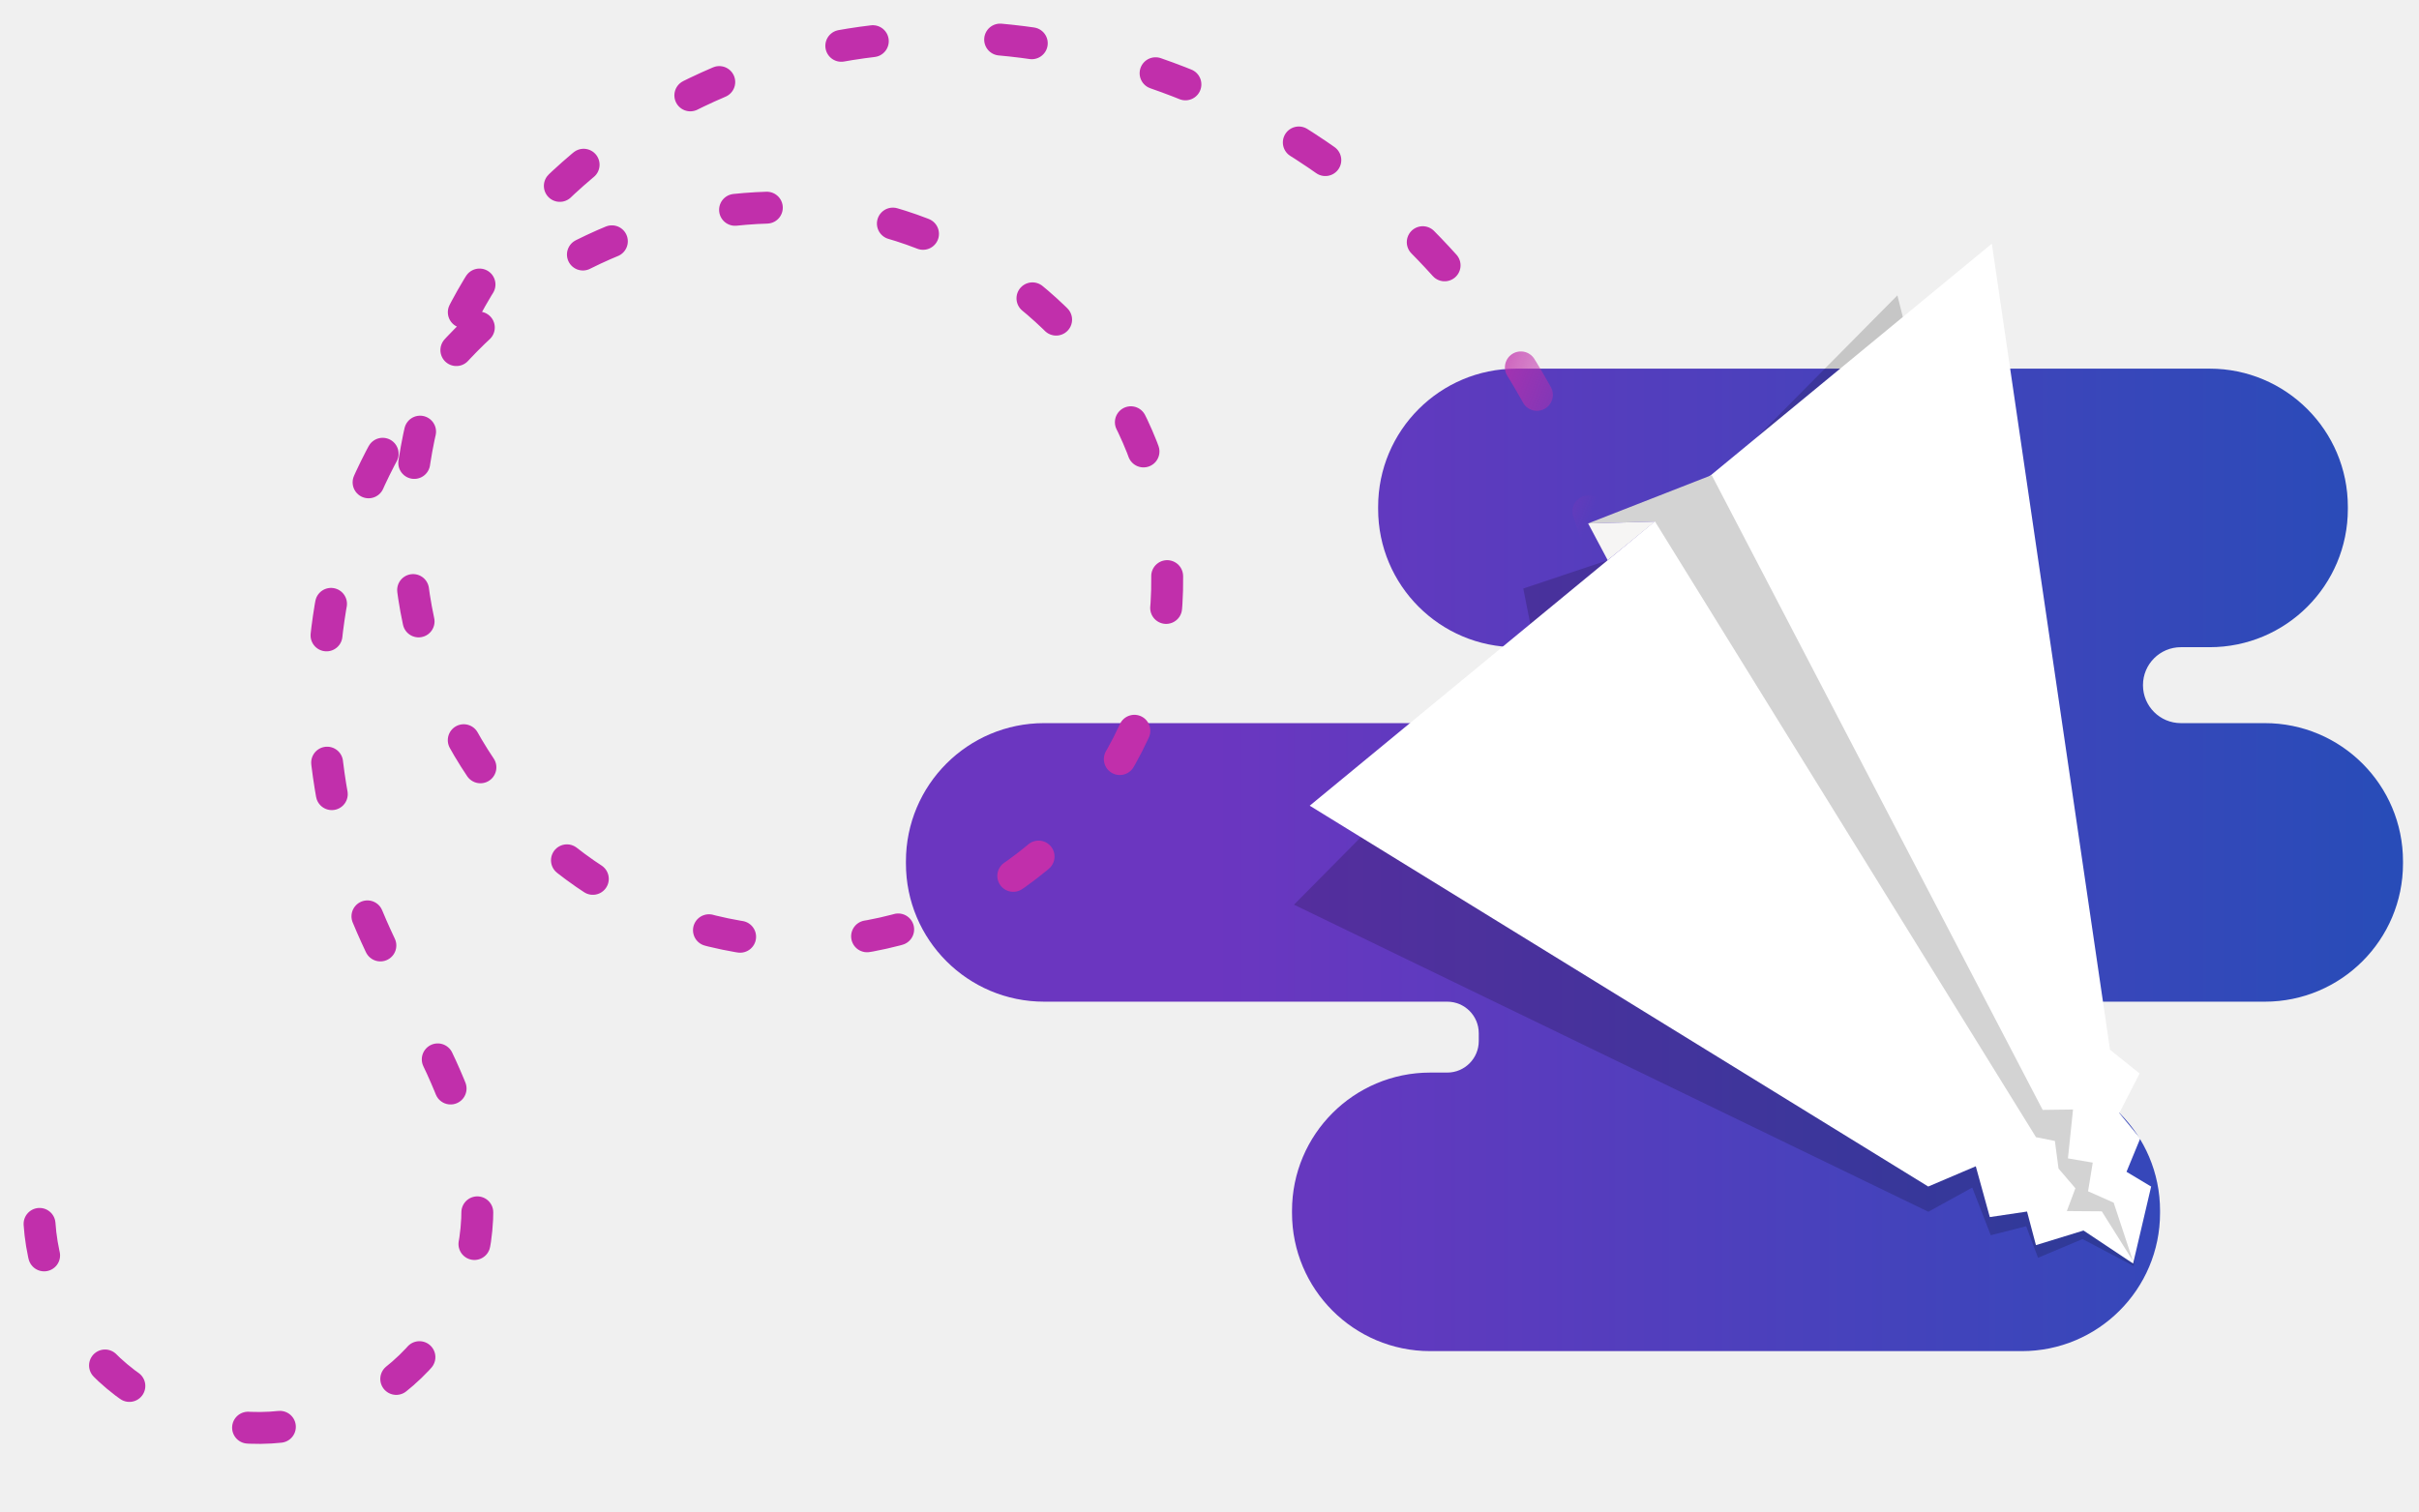
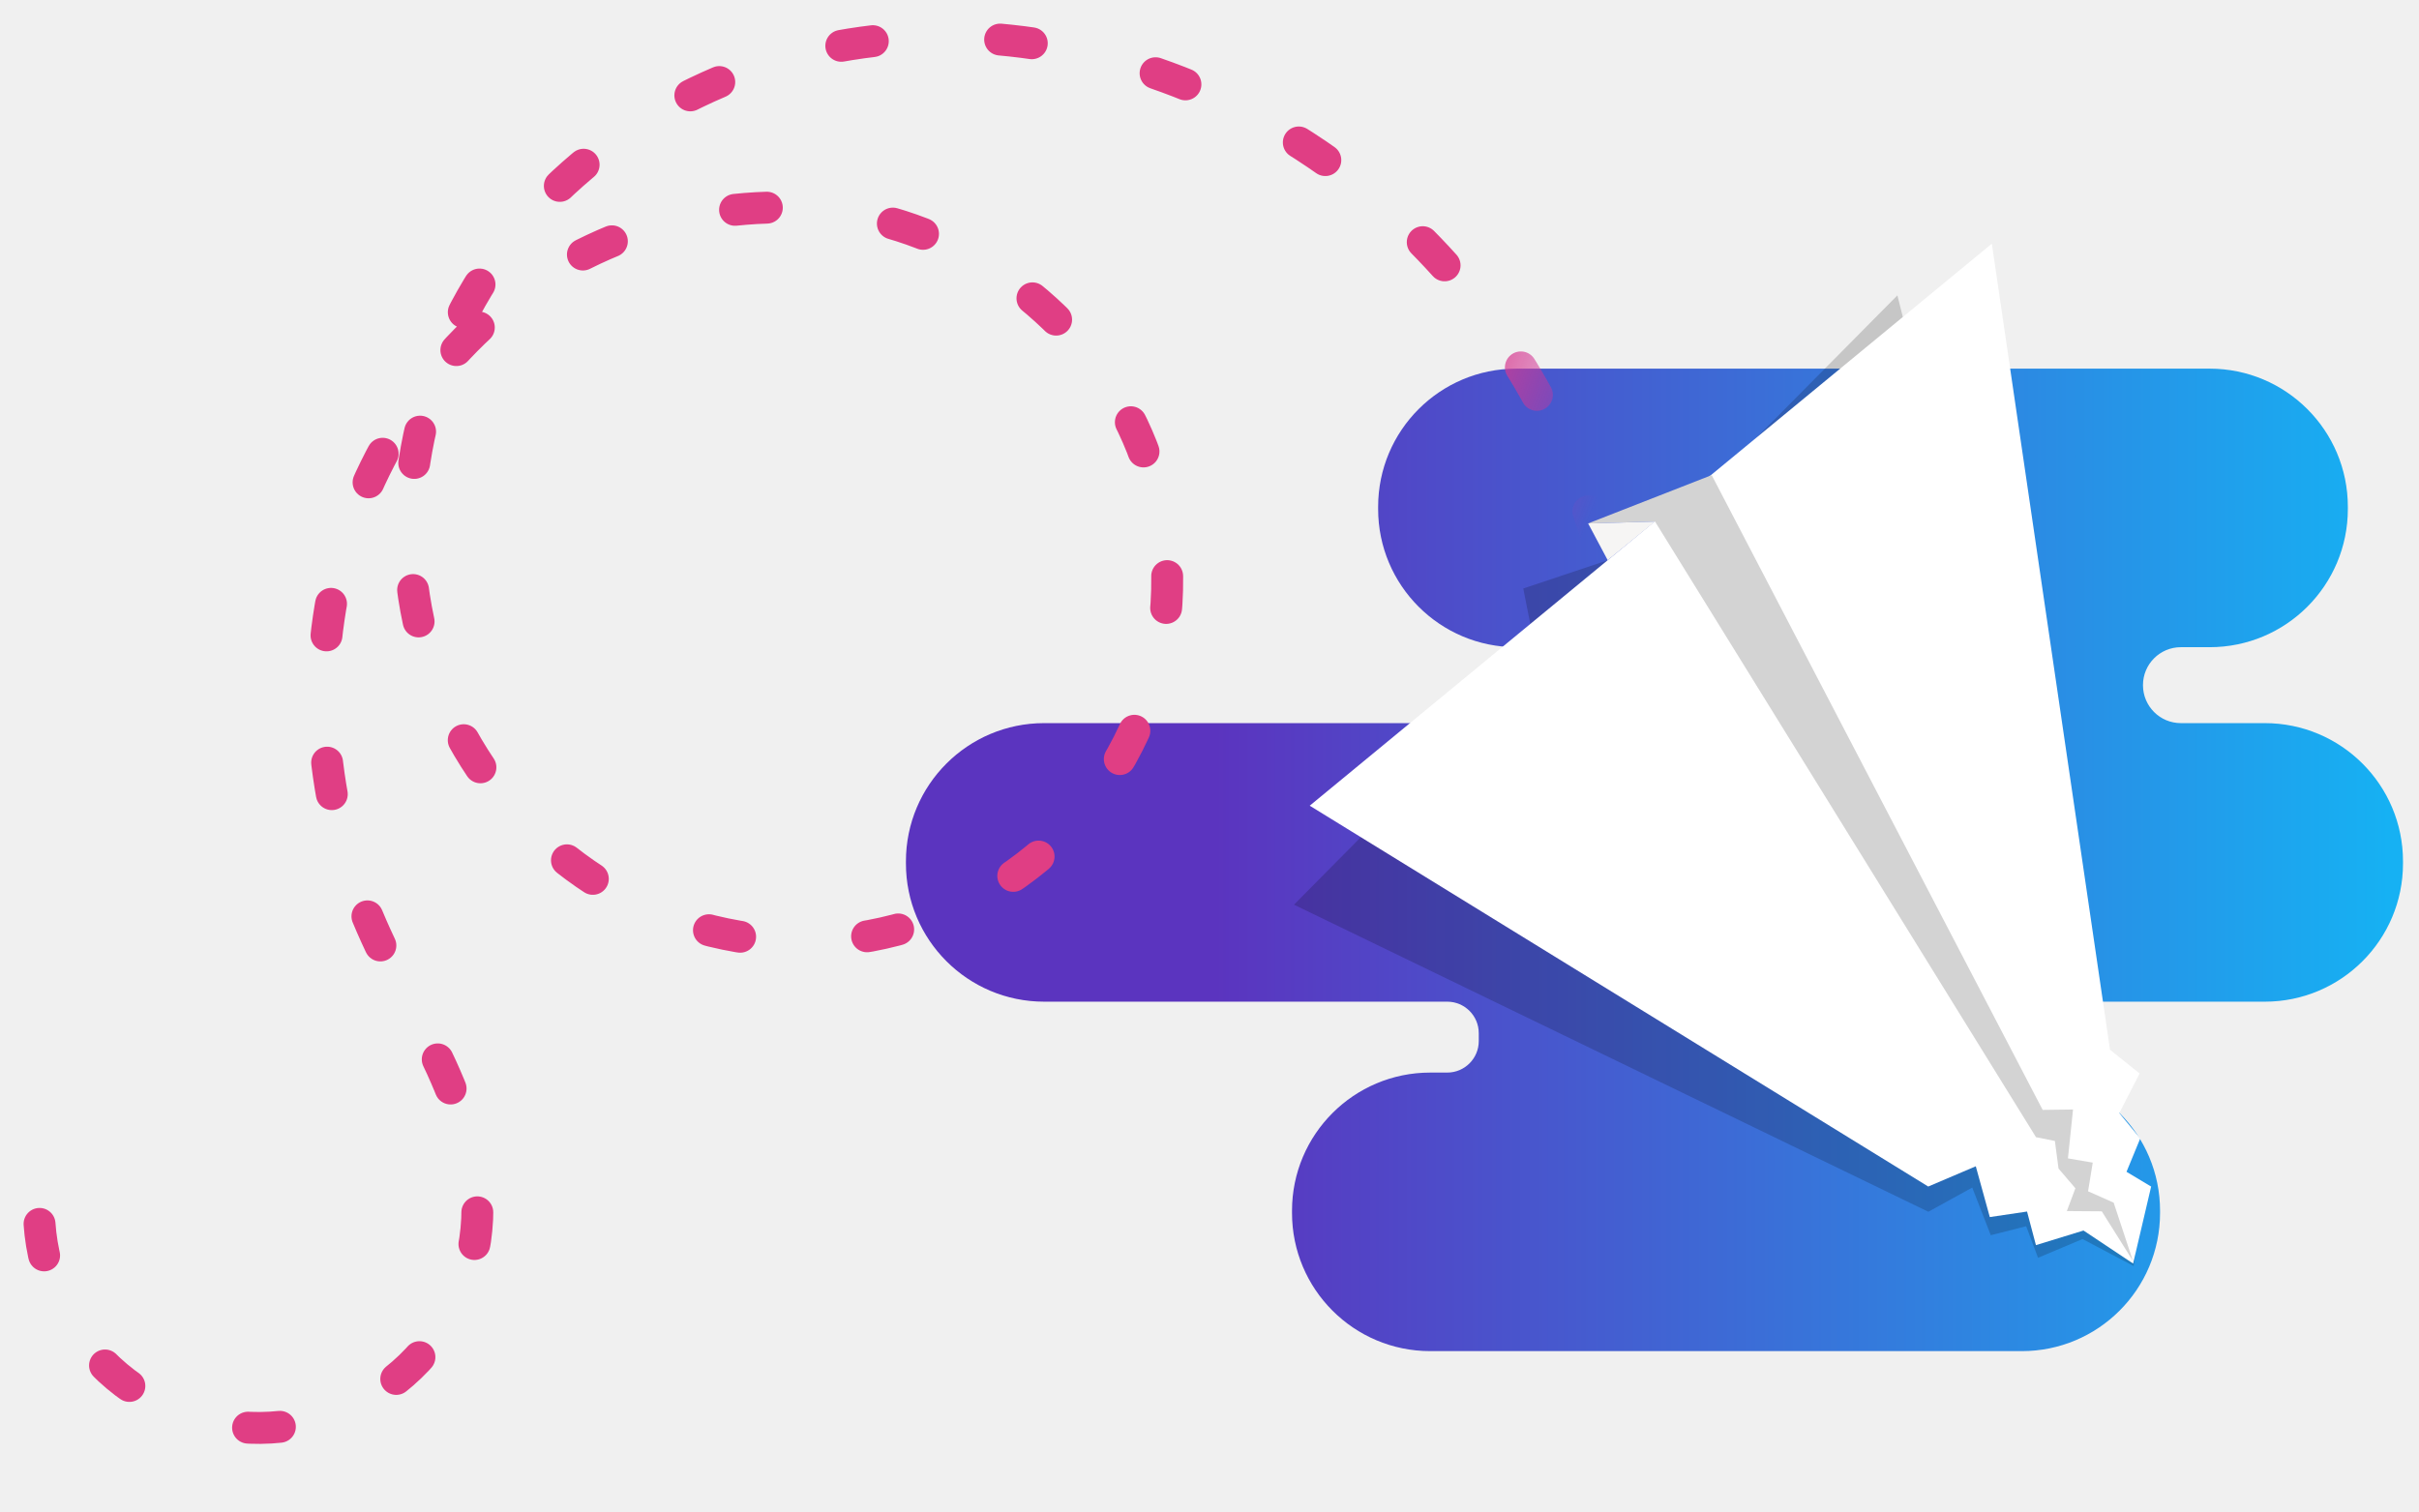
<svg xmlns="http://www.w3.org/2000/svg" xmlns:xlink="http://www.w3.org/1999/xlink" version="1.1" id="svg293" width="512" height="320" viewBox="0 0 512 320">
  <defs id="defs297">
+     <linearGradient id="linearGradient3">
+       <stop style="stop-color:#16b1f3;stop-opacity:1;" offset="0" id="stop1" />
+       <stop style="stop-color:#5b34bf;stop-opacity:1;" offset="1" id="stop3" />
+     </linearGradient>
    <rect x="4.367" y="405.602" width="293.754" height="157.215" id="rect1230" />
    <rect x="4.367" y="405.602" width="293.754" height="157.215" id="rect409" />
    <rect x="4.367" y="405.602" width="293.754" height="157.215" id="rect1230-3" />
    <rect x="4.367" y="405.602" width="293.754" height="157.215" id="rect523" />
    <filter height="1.3" width="1.3" y="-0.15" x="-0.15" style="color-interpolation-filters:sRGB" id="filter1342">
      <feTurbulence type="fractalNoise" numOctaves="3" baseFrequency="0.25 0.4" seed="5" id="feTurbulence1324" />
      <feColorMatrix result="result5" values="1 0 0 0 0 0 1 0 0 0 0 0 1 0 0 0 0 0 1 0 " id="feColorMatrix1326" />
      <feComposite in="SourceGraphic" operator="in" in2="result5" id="feComposite1328" />
      <feMorphology operator="dilate" radius="0.582" result="result3" id="feMorphology1330" />
      <feTurbulence numOctaves="5" baseFrequency="0.26" type="fractalNoise" seed="7" id="feTurbulence1332" />
      <feGaussianBlur stdDeviation="0.852" result="result91" id="feGaussianBlur1334" />
      <feDisplacementMap in="result3" xChannelSelector="R" yChannelSelector="G" scale="7.521" result="result4" in2="result91" id="feDisplacementMap1336" />
      <feComposite in="result4" k3="0.8" k1="1.3" result="result2" operator="arithmetic" in2="result4" id="feComposite1338" k2="0" k4="0" />
      <feBlend in2="result2" mode="screen" in="result2" id="feBlend1340" />
    </filter>
    <linearGradient id="a-3" gradientTransform="matrix(0.707107,0.707107,0.707107,-0.707107,2,-170)" gradientUnits="userSpaceOnUse" x1="188.444" x2="261.099" y1="-77.782" y2="-150.437">
      <stop offset="0" stop-color="#f6d32d" id="stop2-6" />
      <stop offset="1" stop-color="#f5c211" id="stop4-7" />
    </linearGradient>
    <radialGradient id="b" cx="280.994" cy="488.848" gradientTransform="matrix(0.347005,0,0,0.342234,-31.50647,-127.4821)" gradientUnits="userSpaceOnUse" r="224">
      <stop offset="0" stop-color="#fdfacf" id="stop7" />
      <stop offset="0.4" stop-color="#f9f06b" id="stop9" />
      <stop offset="1" stop-color="#f6d32d" id="stop11" />
    </radialGradient>
    <linearGradient gradientTransform="translate(7.160156,10.0625)" id="a" gradientUnits="userSpaceOnUse" x1="63.581" x2="63.581" y1="72.502" y2="41.888">
      <stop offset="0" stop-color="#eef4fc" id="stop2" />
      <stop offset="1" stop-color="#ffffff" id="stop4" />
    </linearGradient>
    <radialGradient id="radialGradient387" cx="280.994" cy="488.848" gradientTransform="matrix(0.347005,0,0,0.342234,-31.50647,-127.4821)" gradientUnits="userSpaceOnUse" r="224">
      <stop offset="0" stop-color="#fdfacf" id="stop381" />
      <stop offset="0.4" stop-color="#f9f06b" id="stop383" />
      <stop offset="1" stop-color="#f6d32d" id="stop385" />
    </radialGradient>
    <linearGradient xlink:href="#h" id="i" x1="342.914" y1="17.349" x2="342.914" y2="201.142" gradientUnits="userSpaceOnUse" gradientTransform="matrix(0.6394421,0,0,0.6394421,702.7446,449.7473)" />
    <linearGradient id="h">
      <stop offset="0" stop-color="#051224" id="stop2-3" />
      <stop offset="1" stop-color="#3584e4" id="stop4-6" />
    </linearGradient>
    <linearGradient xlink:href="#linearGradient3161-7" id="linearGradient4128-9" gradientUnits="userSpaceOnUse" gradientTransform="matrix(0.2812784,0,0,0.2812784,143.215,34.88284)" x1="1275.703" y1="760" x2="281.122" y2="760" />
    <linearGradient id="linearGradient3161-7">
      <stop style="stop-color:#284cb8;stop-opacity:1;" offset="0" id="stop3157-7" />
      <stop style="stop-color:#6b36c0;stop-opacity:1;" offset="1" id="stop3159-6" />
    </linearGradient>
    <linearGradient xlink:href="#linearGradient3161-7" id="linearGradient4128-9-1" gradientUnits="userSpaceOnUse" gradientTransform="matrix(0.2812784,0,0,0.2812784,2148.46,2177.812)" x1="1275.703" y1="760" x2="281.122" y2="760" />
    <linearGradient xlink:href="#linearGradient1238" id="linearGradient1240" x1="739.404" y1="532.064" x2="761.625" y2="503.795" gradientUnits="userSpaceOnUse" gradientTransform="matrix(0.9741313,-0.5624149,-0.5624149,-0.9741313,-122.4412,1029.533)" />
    <linearGradient id="linearGradient1238">
-       <stop style="stop-color:#c12fab;stop-opacity:1;" offset="0" id="stop1234" />
+       <stop style="stop-color:#e03e84;stop-opacity:1;" offset="0" id="stop1234" />
      <stop style="stop-color:#c12fab;stop-opacity:0;" offset="1" id="stop1236" />
    </linearGradient>
-     <linearGradient xlink:href="#linearGradient3161-7" id="linearGradient4128-9-9" gradientUnits="userSpaceOnUse" gradientTransform="matrix(0.2501558,0,0,0.2501558,186.7454,46.9573)" x1="1275.703" y1="760" x2="281.122" y2="760" />
+     <linearGradient xlink:href="#linearGradient3" id="linearGradient4128-9-9" gradientUnits="userSpaceOnUse" gradientTransform="matrix(0.2501558,0,0,0.2501558,186.7454,46.9573)" x1="1275.703" y1="760" x2="281.122" y2="760" />
  </defs>
  <g id="layer1">
    <g id="g159" transform="translate(1011.564,134.1803)" />
    <g id="g4024" transform="matrix(0.7371795,0,0,0.7371795,489.5063,130.7012)" style="stroke-width:1.357" />
    <path id="path4077" style="display:inline;fill:#000000;fill-opacity:0.143;stroke:none;stroke-width:1.265px;stroke-linecap:butt;stroke-linejoin:miter;stroke-opacity:1;enable-background:new" d="M 1005.392,563.999 899.512,726.068 h 91.763 l 14.118,32.415 14.117,-32.415 h 91.763 z" />
    <g style="display:inline;stroke-width:0.748;enable-background:new" id="g2376" transform="matrix(1.764671,0,0,1.620696,1386.561,273.6967)">
      <path id="path2355" d="m -216,176 60,100 h -120 z" style="fill:#f6f5f4;stroke:none;stroke-width:0.748px;stroke-linecap:butt;stroke-linejoin:miter;stroke-opacity:1" />
      <path style="fill:#ffffff;stroke:none;stroke-width:0.748px;stroke-linecap:butt;stroke-linejoin:miter;stroke-opacity:1" d="M -216,177.505 V 296 l -8,-20 c 2.011,-32.894 5.099,-65.685 8,-98.495 z" id="path2365" />
      <path id="path2367" d="M -216,177.505 V 296 l 8,-20 c 0,0 -4.97,-65.696 -8,-98.495 z" style="fill:#deddda;stroke:none;stroke-width:0.748px;stroke-linecap:butt;stroke-linejoin:miter;stroke-opacity:1" />
    </g>
    <g style="display:inline;stroke-width:0.748;enable-background:new" id="g4083" transform="matrix(1.395247,0,0,1.281413,1232.683,109.7328)" />
    <path id="rect1722-1" style="fill:url(#linearGradient4128-9-9);fill-opacity:1;stroke:none;stroke-width:2.25;stroke-opacity:0.957;stop-color:#000000" d="m 291.693,107.295 v 0.467 c 0,16.155 13.096,29.252 29.252,29.252 h 14.966 c 3.684,0 6.671,2.987 6.671,6.671 v 2.735 c 0,3.684 -2.987,6.671 -6.671,6.671 H 221 c -16.155,0 -29.252,13.096 -29.252,29.252 v 0.467 c 0,16.155 13.096,29.252 29.252,29.252 h 85.32 c 3.684,0 6.671,2.987 6.671,6.671 v 1.668 c 0,3.684 -2.987,6.671 -6.671,6.671 h -3.602 c -16.155,0 -29.252,13.096 -29.252,29.252 v 0.467 c 0,16.155 13.096,29.252 29.252,29.252 H 427.939 c 16.155,0 29.252,-13.096 29.252,-29.251 v -0.467 c 0,-16.155 -13.096,-29.252 -29.252,-29.252 h -14.886 c -3.684,0 -6.671,-2.987 -6.671,-6.671 v -1.668 c 0,-3.684 2.987,-6.671 6.671,-6.671 h 66.308 c 16.155,0 29.252,-13.096 29.252,-29.252 v -0.467 c 0,-16.155 -13.096,-29.252 -29.252,-29.252 H 461.598 c -4.429,0 -8.019,-3.59 -8.019,-8.019 v -0.038 c 0,-4.429 3.59,-8.019 8.019,-8.019 h 6.09 c 16.155,0 29.252,-13.096 29.252,-29.252 v -0.467 c 0,-16.155 -13.096,-29.251 -29.252,-29.251 H 320.945 c -16.155,0 -29.252,13.096 -29.252,29.252 z" />
    <path style="fill:none;stroke:url(#linearGradient1240);stroke-width:6.749;stroke-linecap:round;stroke-linejoin:miter;stroke-miterlimit:4;stroke-dasharray:6.749, 26.997;stroke-dashoffset:0;stroke-opacity:1" d="M 338.21,114.704 C 331.378,90.832 318.439,68.735 300.963,51.096 288.882,38.902 274.667,28.828 259.162,21.465 233.868,9.453 204.884,4.798 177.339,9.828 149.793,14.858 123.907,29.829 107.001,52.151 90.096,74.473 82.695,104.103 88.582,131.479 c 2.943,13.688 9.097,26.698 17.966,37.531 8.869,10.833 20.453,19.457 33.45,24.663 13.931,5.58 29.448,7.182 44.202,4.44 14.754,-2.742 28.69,-9.836 39.501,-20.244 10.849,-10.444 18.486,-24.176 21.656,-38.898 3.17,-14.722 1.861,-30.374 -3.69,-44.372 C 232.29,70.956 210.715,52.806 186.071,46.524 161.426,40.242 134.296,45.596 113.223,59.834 92.149,74.073 77.225,96.774 71.361,121.521 c -5.864,24.747 -2.851,51.317 7.321,74.627 4.439,10.173 10.179,19.73 14.771,29.835 4.592,10.105 8.061,21.021 7.54,32.108 -0.549,11.694 -5.721,23.109 -14.152,31.232 -8.43,8.123 -20.029,12.868 -31.736,12.983 C 43.4,302.42 31.71,297.903 23.122,289.947 14.534,281.991 9.14,270.68 8.361,258.999" id="path1230" />
    <g id="g85" transform="matrix(-0.888791,1.539431,-1.539431,-0.888791,1006.591,-438.8381)">
      <g id="g12859" transform="matrix(0.965306,-0.09791159,0.09791159,0.965306,17.64261,61.09544)">
        <g id="g12857" transform="matrix(0.7371795,0,0,0.7371795,-179.1954,-190.7195)" style="stroke-width:1.357">
          <path id="path12855" style="fill:#000000;fill-opacity:0.176;stroke:none;stroke-width:1.357px;stroke-linecap:butt;stroke-linejoin:miter;stroke-opacity:1" d="m 852,480.327 9.806,-6.971 -13.778,-5.156 z m 60.881,-138.706 -6.599,7.405 0.478,4.502 -4.388,1.66 1.409,3.811 -7.252,3.239 2.508,4.216 -62.086,97.574 15.048,16.299 -3.972,-12.128 55.368,-103.023 -1,-2.939 3.568,-2.741 1.398,-3.952 3.879,-0.646 -2.786,-4.909 z m 0.348,-0.23 -12.227,3.696 -0.076,4.638 -5.766,0.772 -1.868,4.982 -7.182,0.355 -0.928,6.059 -103.239,81.645 133.726,50.015 3.332,-117.282 -6.674,-5.017 5.975,-6.064 -3.782,-4.762 3.981,-3.956 -5.884,-5.476 z" />
        </g>
      </g>
      <g id="g3999" transform="matrix(0.7371795,0,0,0.7371795,-172.9511,-179.904)" style="stroke-width:1.357">
        <path style="fill:#ffffff;fill-opacity:1;stroke:none;stroke-width:1.357px;stroke-linecap:butt;stroke-linejoin:miter;stroke-opacity:1" d="m 913.229,341.39 -12.227,3.696 -0.076,4.638 -5.766,0.772 -1.868,4.982 -7.182,0.355 -0.928,6.059 -103.239,81.645 133.726,50.015 3.332,-117.282 -6.674,-5.017 5.975,-6.064 -3.782,-4.762 3.981,-3.956 -5.884,-5.476 z" id="path1206" />
        <path style="fill:#d3d3d3;fill-opacity:1;stroke:none;stroke-width:1.357px;stroke-linecap:butt;stroke-linejoin:miter;stroke-opacity:1" d="m 912.881,341.621 -6.599,7.405 0.478,4.502 -4.388,1.66 1.409,3.811 -7.252,3.239 2.508,4.216 -62.086,97.574 16.739,13.382 -5.663,-9.211 55.368,-103.023 -1,-2.939 3.568,-2.741 1.398,-3.952 3.879,-0.646 -2.786,-4.909 z" id="path1208" />
        <path style="fill:#f6f5f4;fill-opacity:1;stroke:none;stroke-width:1.357px;stroke-linecap:butt;stroke-linejoin:miter;stroke-opacity:1" d="m 853.69,477.41 3.562,-5.705 -9.225,-3.505 z" id="path1228" />
      </g>
    </g>
  </g>
</svg>
